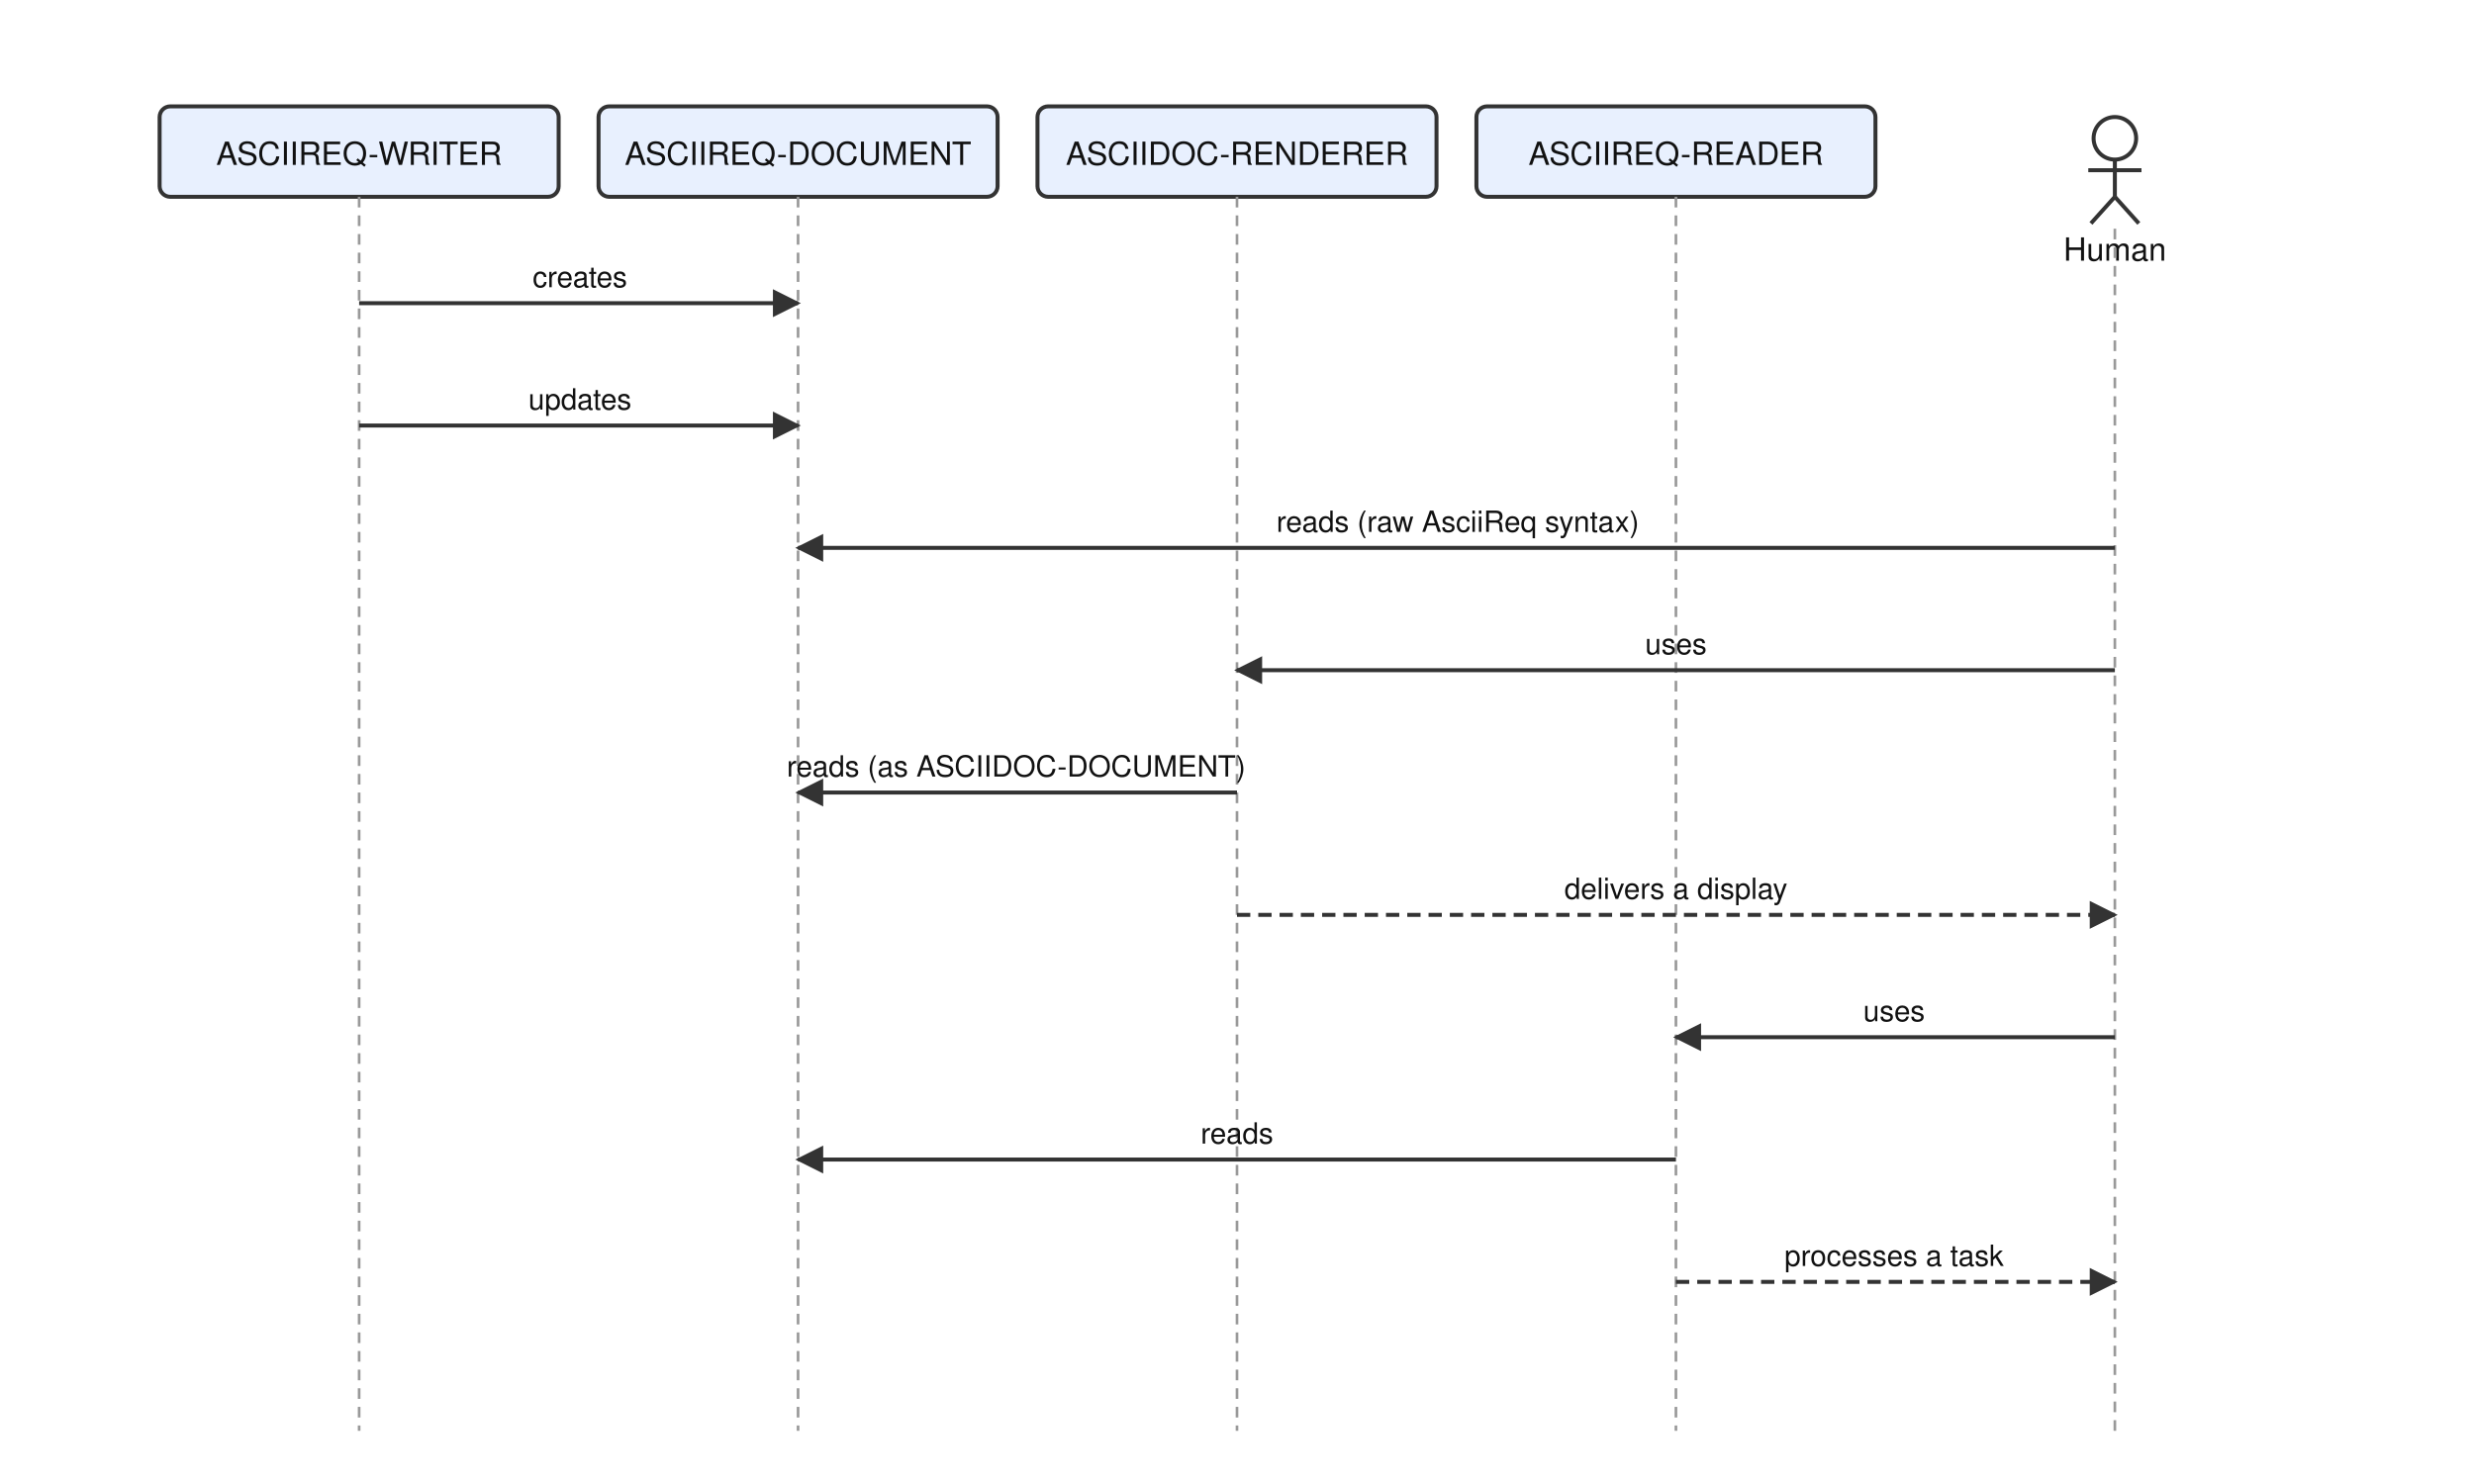
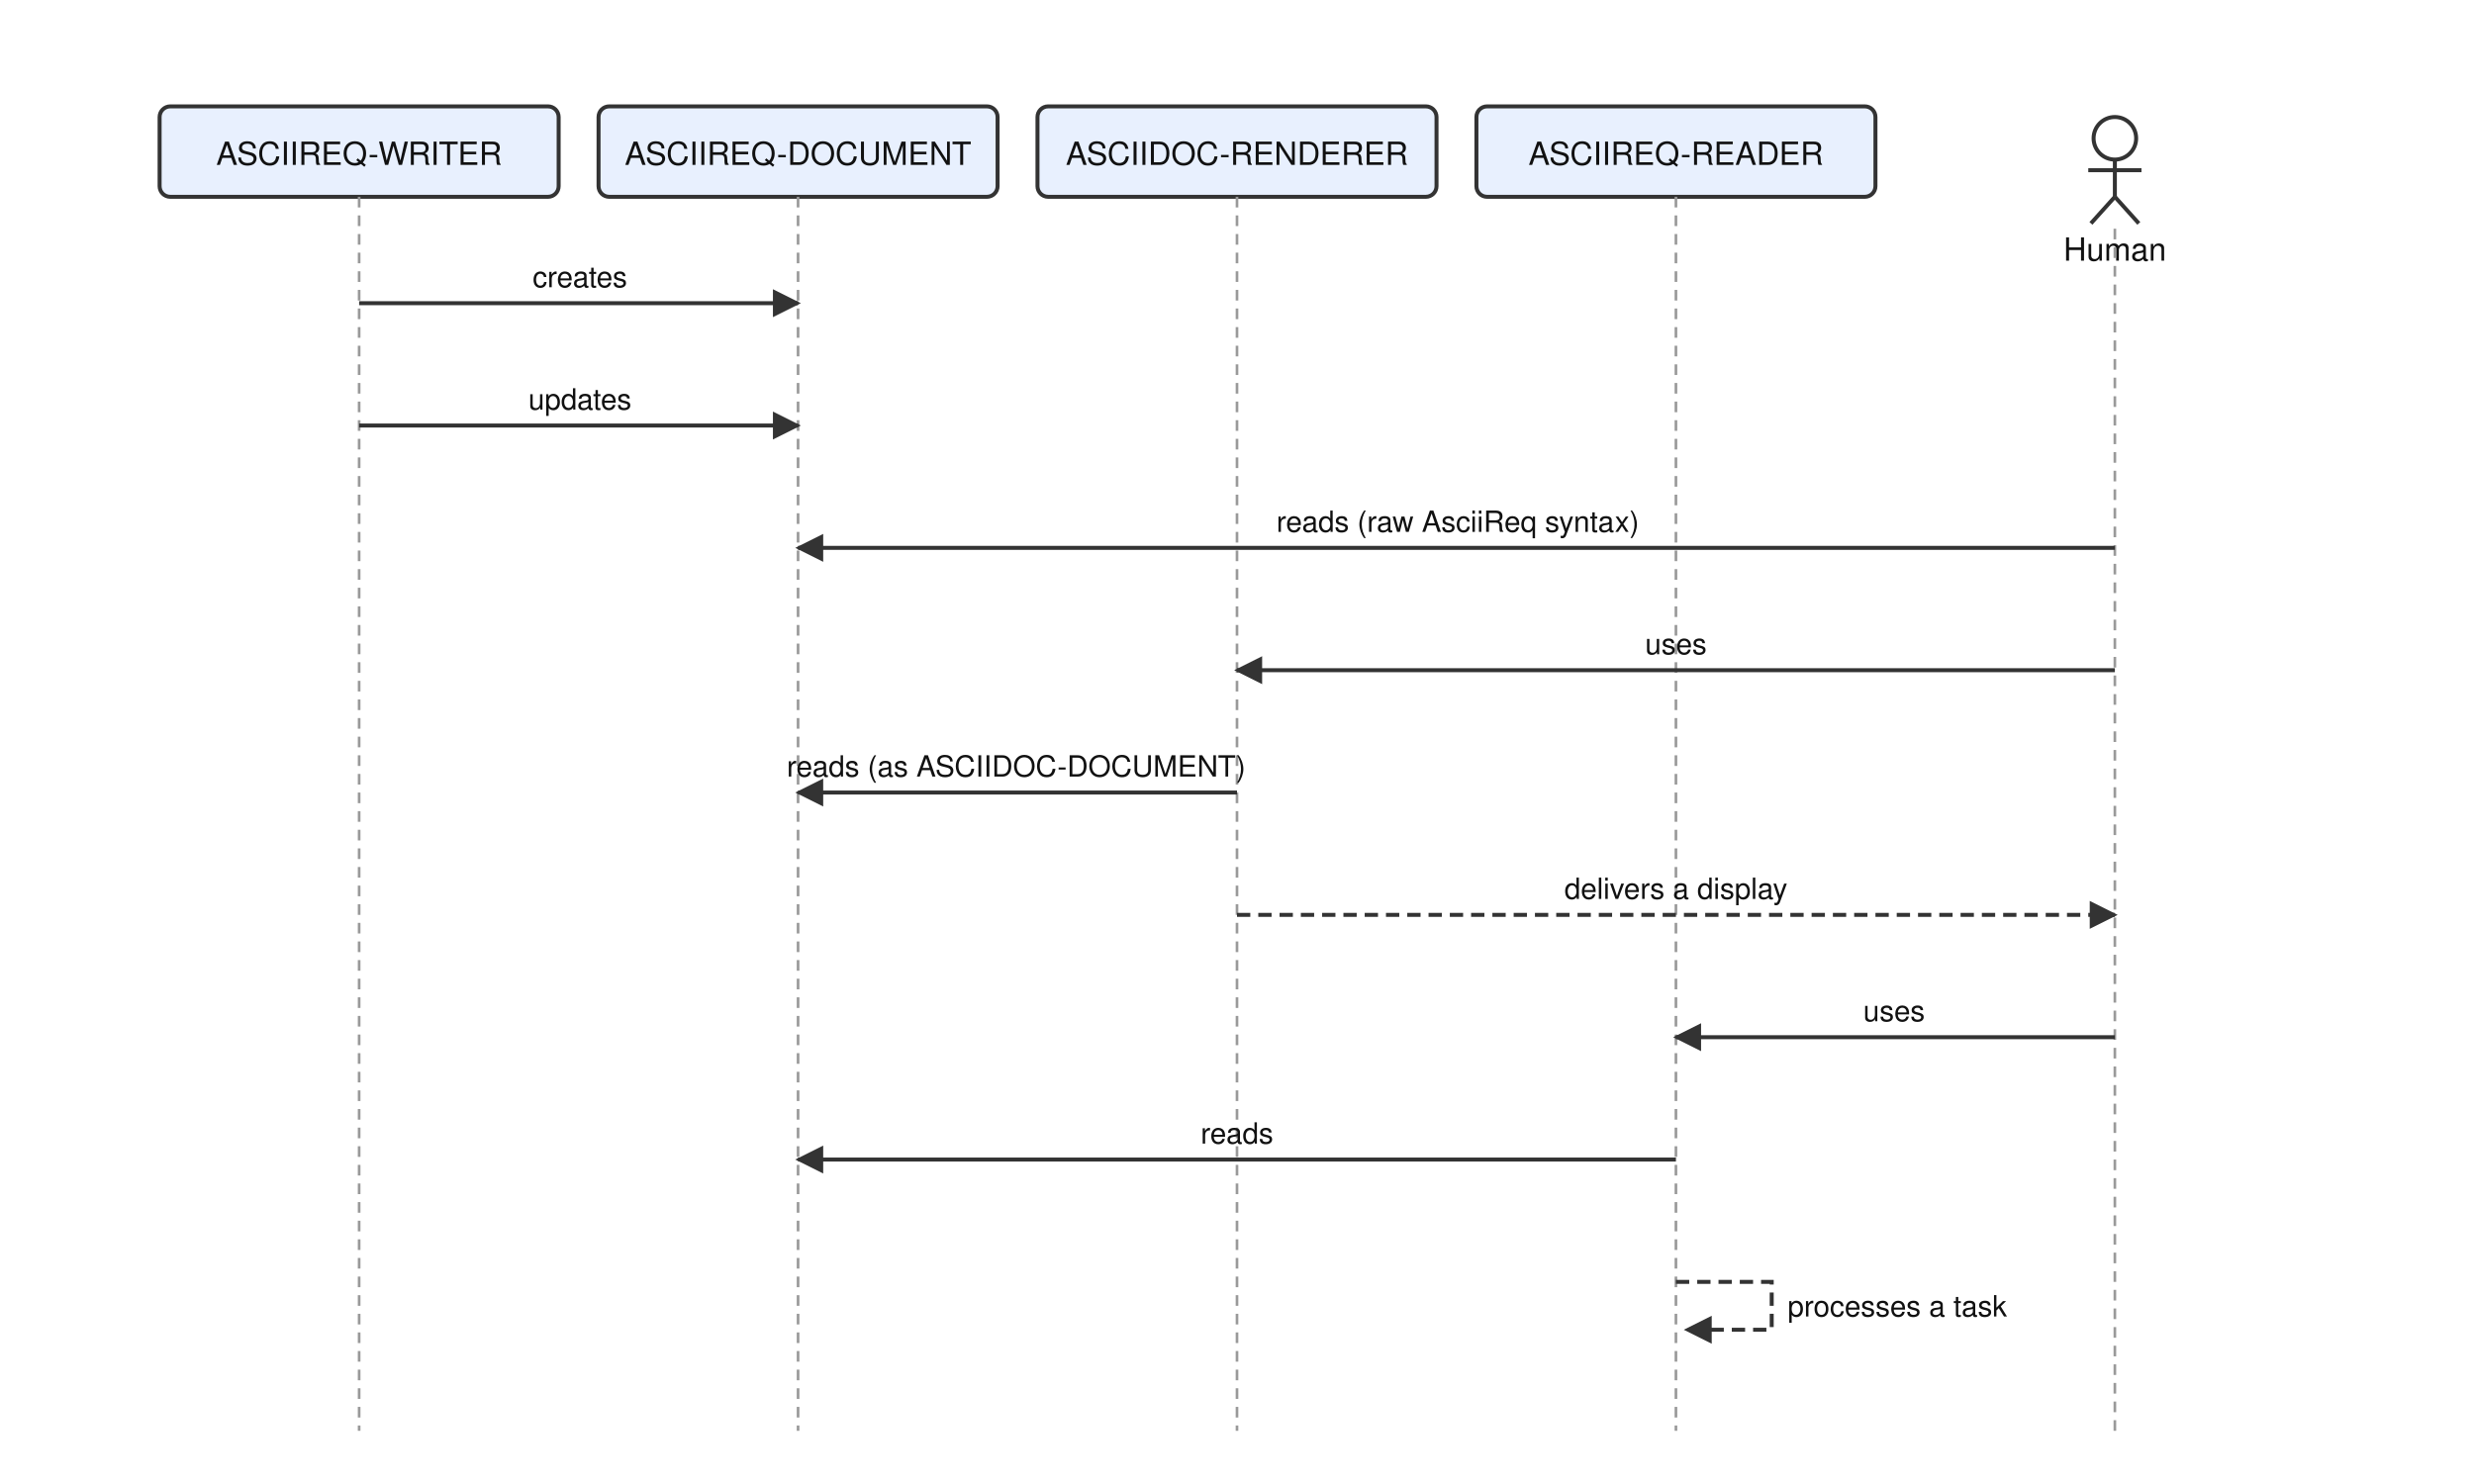
<svg xmlns="http://www.w3.org/2000/svg" width="930" height="558" viewBox="0 0 930 558" font-family="Helvetica, Arial, sans-serif">
  <rect width="930" height="558" fill="white" />
  <defs>
    <marker id="arrow" viewBox="0 0 10 10" refX="9" refY="5" markerWidth="7" markerHeight="7" orient="auto-start-reverse">
      <path d="M 0 0 L 10 5 L 0 10 z" fill="#333" />
    </marker>
  </defs>
  <rect x="60" y="40" width="150" height="34" rx="4" fill="#e8f0fe" stroke="#333" stroke-width="1.5" />
  <text x="135" y="62" text-anchor="middle" font-size="12" fill="#111">ASCIIREQ-WRITER</text>
  <line x1="135" y1="74" x2="135" y2="538" stroke="#999" stroke-width="1" stroke-dasharray="4 3" />
  <rect x="225" y="40" width="150" height="34" rx="4" fill="#e8f0fe" stroke="#333" stroke-width="1.5" />
  <text x="300" y="62" text-anchor="middle" font-size="12" fill="#111">ASCIIREQ-DOCUMENT</text>
  <line x1="300" y1="74" x2="300" y2="538" stroke="#999" stroke-width="1" stroke-dasharray="4 3" />
  <rect x="390" y="40" width="150" height="34" rx="4" fill="#e8f0fe" stroke="#333" stroke-width="1.5" />
  <text x="465" y="62" text-anchor="middle" font-size="12" fill="#111">ASCIIDOC-RENDERER</text>
  <line x1="465" y1="74" x2="465" y2="538" stroke="#999" stroke-width="1" stroke-dasharray="4 3" />
  <rect x="555" y="40" width="150" height="34" rx="4" fill="#e8f0fe" stroke="#333" stroke-width="1.5" />
  <text x="630" y="62" text-anchor="middle" font-size="12" fill="#111">ASCIIREQ-READER</text>
  <line x1="630" y1="74" x2="630" y2="538" stroke="#999" stroke-width="1" stroke-dasharray="4 3" />
  <circle cx="795" cy="52" r="8" fill="none" stroke="#333" stroke-width="1.5" />
  <line x1="795" y1="60" x2="795" y2="74" stroke="#333" stroke-width="1.5" />
  <line x1="785" y1="64" x2="805" y2="64" stroke="#333" stroke-width="1.5" />
  <line x1="795" y1="74" x2="786" y2="84" stroke="#333" stroke-width="1.5" />
  <line x1="795" y1="74" x2="804" y2="84" stroke="#333" stroke-width="1.5" />
  <text x="795" y="98" text-anchor="middle" font-size="12" fill="#111">Human</text>
  <line x1="795" y1="86" x2="795" y2="538" stroke="#999" stroke-width="1" stroke-dasharray="4 3" />
  <line x1="135" y1="114" x2="300" y2="114" stroke="#333" stroke-width="1.5" marker-end="url(#arrow)" />
  <text x="218" y="108" text-anchor="middle" font-size="11" fill="#111">creates</text>
  <line x1="135" y1="160" x2="300" y2="160" stroke="#333" stroke-width="1.5" marker-end="url(#arrow)" />
  <text x="218" y="154" text-anchor="middle" font-size="11" fill="#111">updates</text>
  <line x1="795" y1="206" x2="300" y2="206" stroke="#333" stroke-width="1.5" marker-end="url(#arrow)" />
  <text x="548" y="200" text-anchor="middle" font-size="11" fill="#111">reads (raw AsciiReq syntax)</text>
  <line x1="795" y1="252" x2="465" y2="252" stroke="#333" stroke-width="1.5" marker-end="url(#arrow)" />
  <text x="630" y="246" text-anchor="middle" font-size="11" fill="#111">uses</text>
  <line x1="465" y1="298" x2="300" y2="298" stroke="#333" stroke-width="1.5" marker-end="url(#arrow)" />
  <text x="382" y="292" text-anchor="middle" font-size="11" fill="#111">reads (as ASCIIDOC-DOCUMENT)</text>
  <line x1="465" y1="344" x2="795" y2="344" stroke="#333" stroke-width="1.5" stroke-dasharray="5 3" marker-end="url(#arrow)" />
  <text x="630" y="338" text-anchor="middle" font-size="11" fill="#111">delivers a display</text>
  <line x1="795" y1="390" x2="630" y2="390" stroke="#333" stroke-width="1.5" marker-end="url(#arrow)" />
  <text x="712" y="384" text-anchor="middle" font-size="11" fill="#111">uses</text>
  <line x1="630" y1="436" x2="300" y2="436" stroke="#333" stroke-width="1.5" marker-end="url(#arrow)" />
  <text x="465" y="430" text-anchor="middle" font-size="11" fill="#111">reads</text>
-   <line x1="630" y1="482" x2="795" y2="482" stroke="#333" stroke-width="1.5" stroke-dasharray="5 3" marker-end="url(#arrow)" />
-   <text x="712" y="476" text-anchor="middle" font-size="11" fill="#111">processes a task</text>
+   <path d="M 630 482 h 36 v 18 h -32" fill="none" stroke="#333" stroke-width="1.5" stroke-dasharray="5 3" marker-end="url(#arrow)" />
+   <text x="672" y="495" text-anchor="start" font-size="11" fill="#111">processes a task</text>
</svg>
